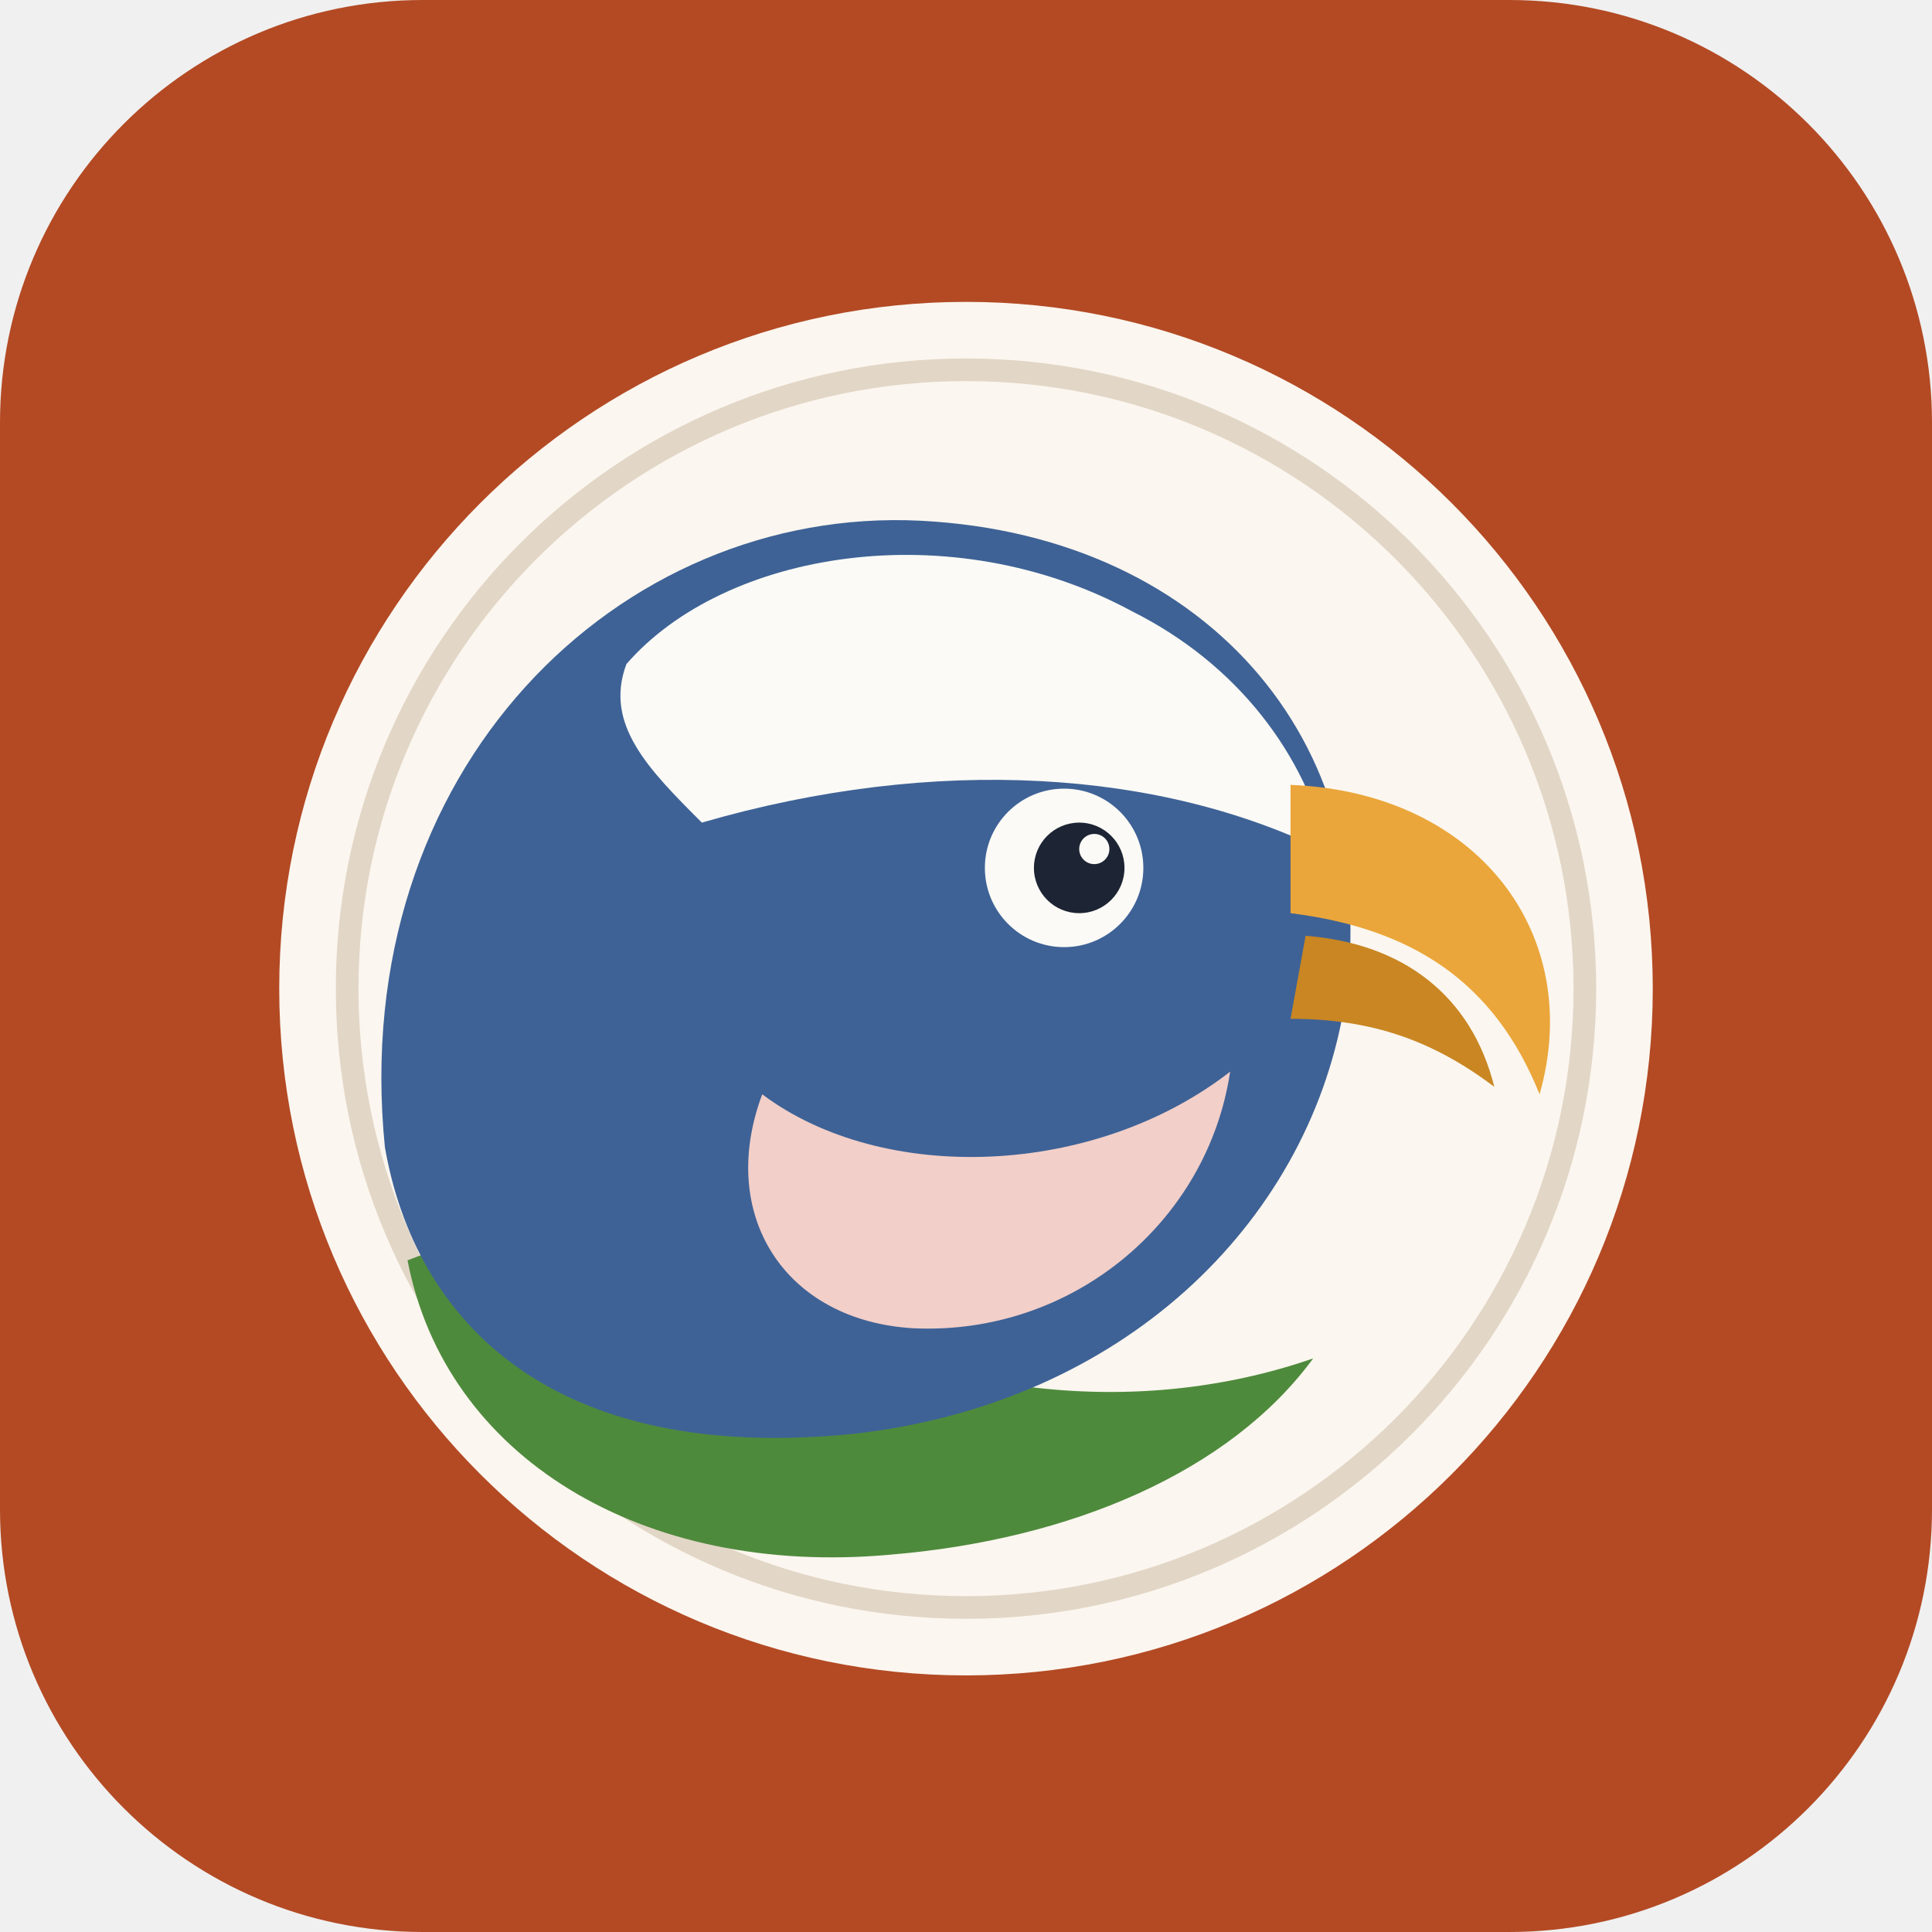
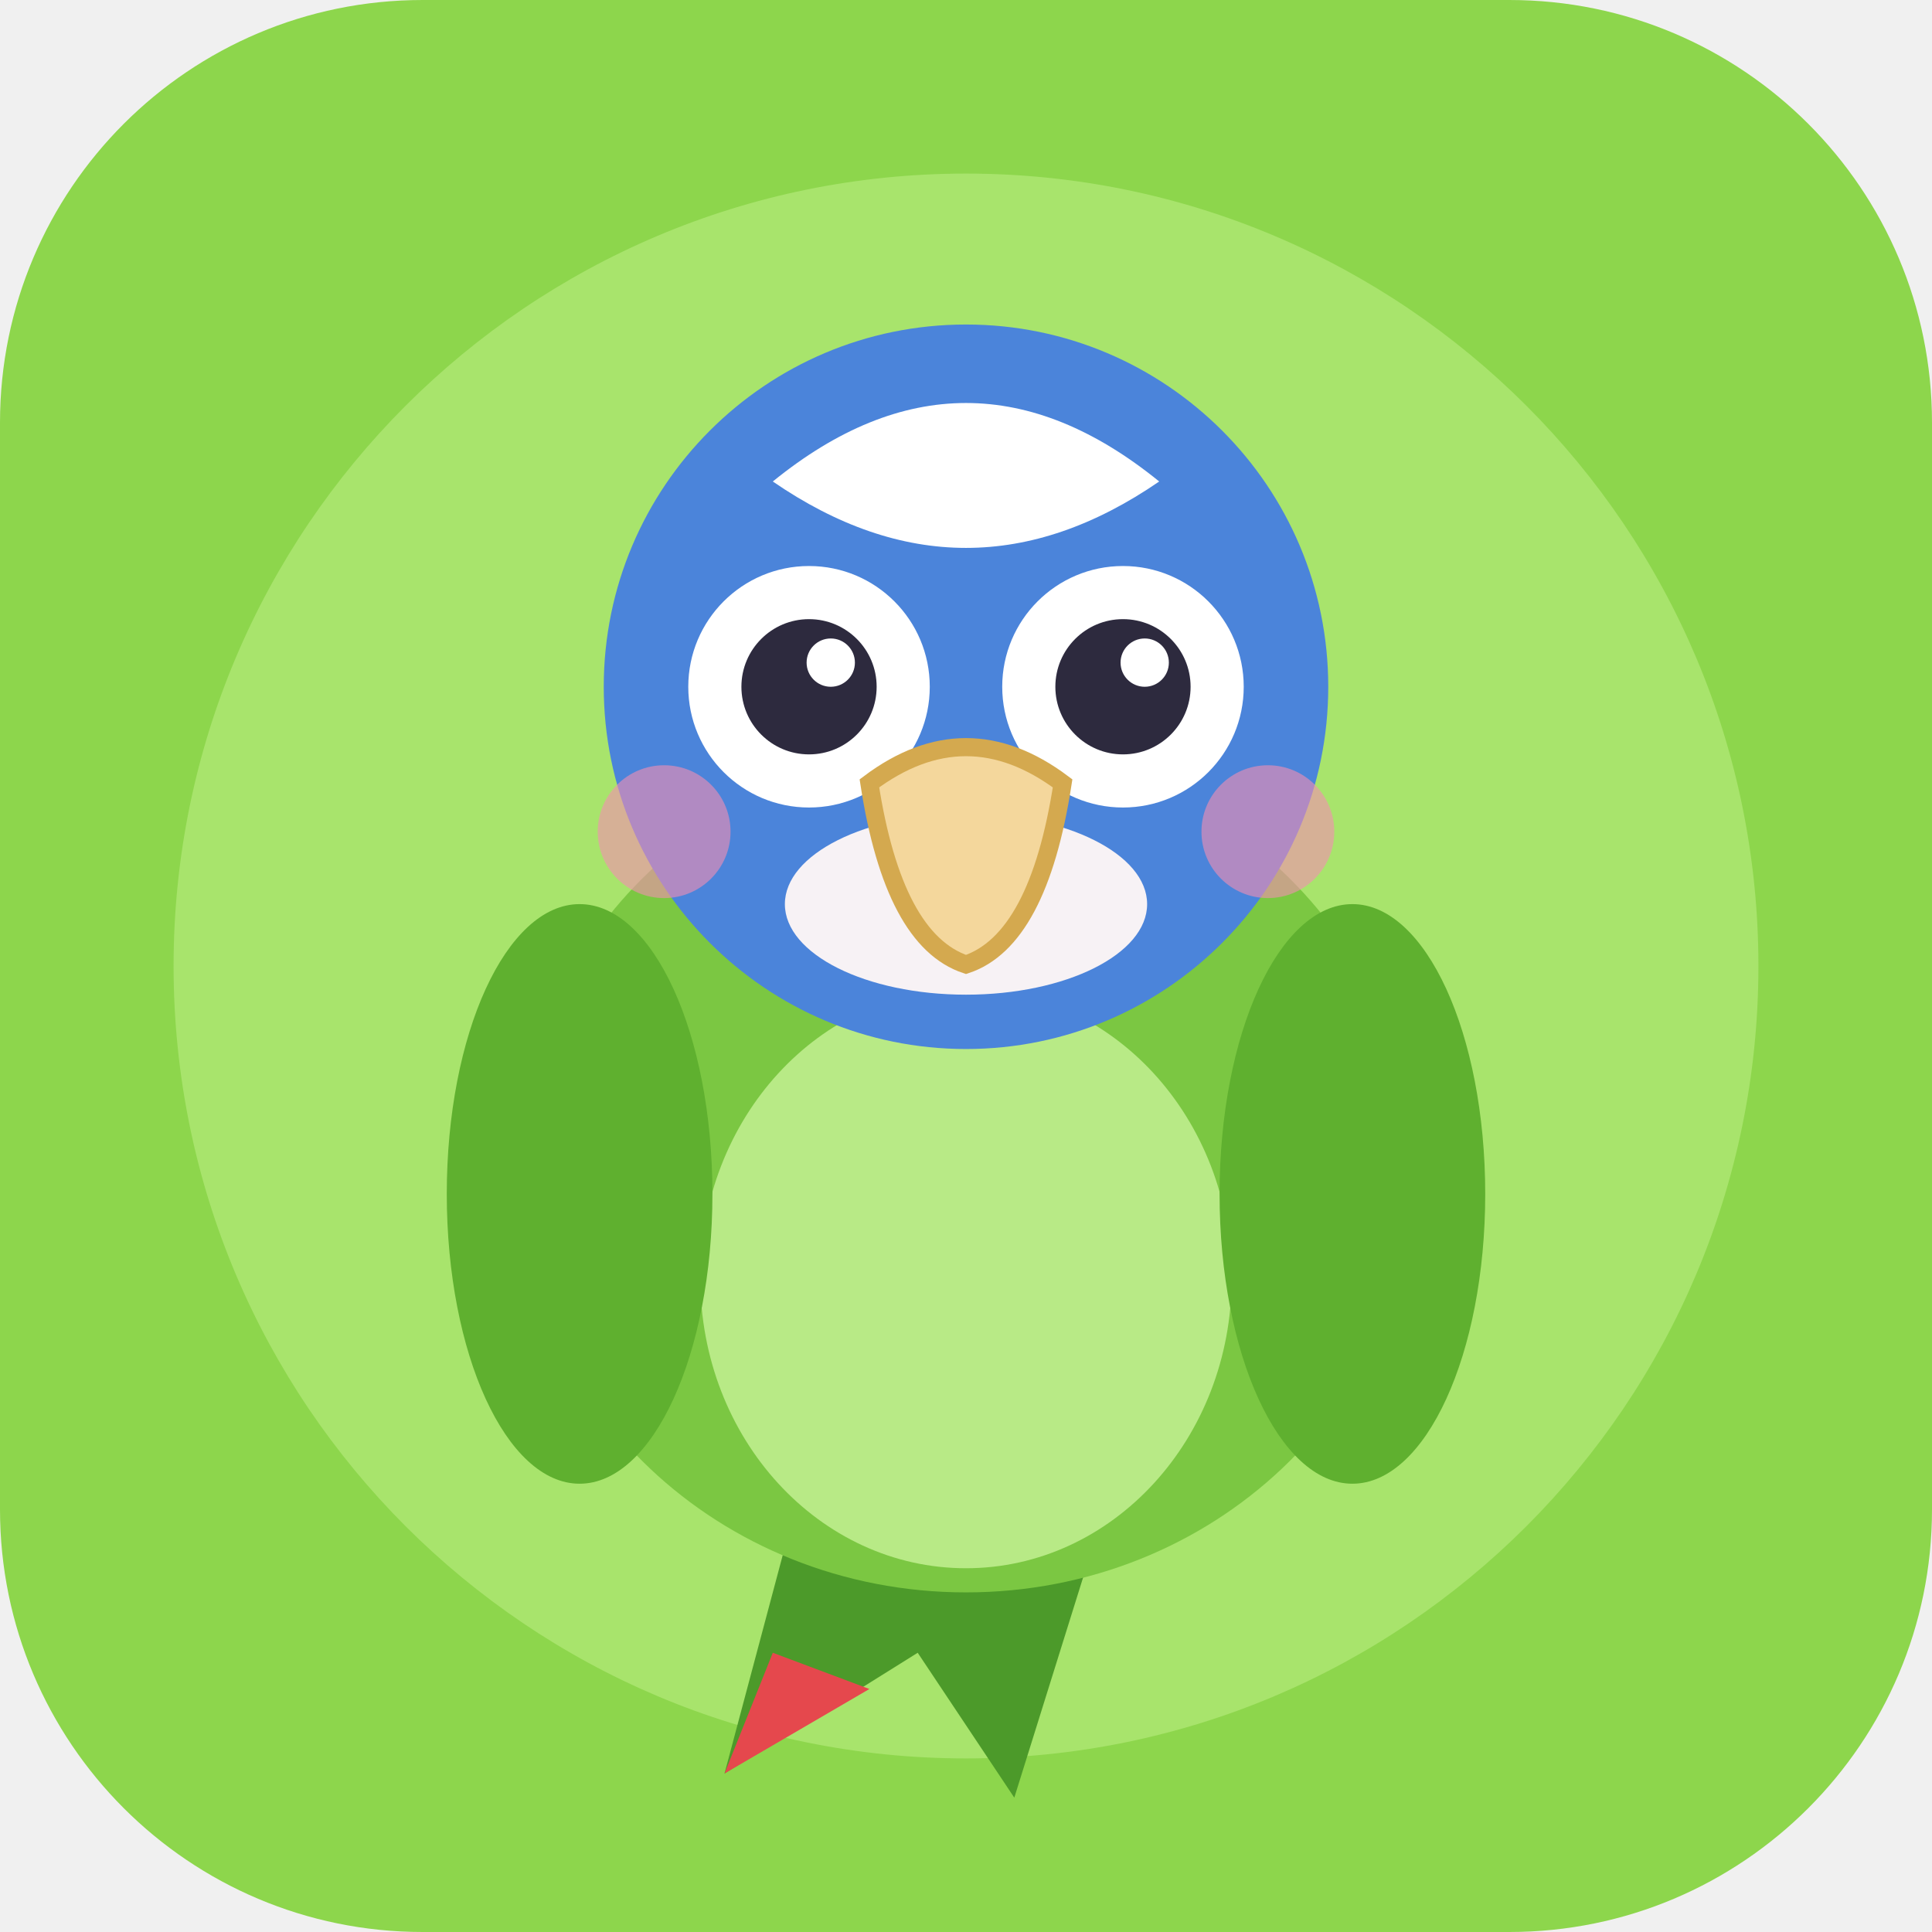
<svg xmlns="http://www.w3.org/2000/svg" viewBox="0 0 512 512">
-   <rect width="512" height="512" rx="112" fill="#b34a24" />
-   <circle cx="256" cy="262" r="182" fill="#fbf6ef" />
-   <circle cx="256" cy="262" r="164" fill="none" stroke="#e2d6c6" stroke-width="6" />
-   <g transform="translate(-24 4)">
-     <path d="M132 330c10 52 62 84 128 78 48-4 90-22 112-52-52 18-112 8-156-24-30-22-58-12-84-2z" fill="#4e8a3c" />
-     <path d="M126 300c-10-100 62-170 142-166 78 4 124 62 112 130-10 56-58 104-130 112-80 8-116-30-124-76z" fill="#3e6296" />
-     <path d="M190 172c26-30 86-40 134-14 28 14 46 38 52 64-44-22-104-26-166-8-14-14-26-26-20-42z" fill="#fbfaf6" />
-     <path d="M226 286c32 24 88 22 124-6-6 40-42 70-84 68-34-2-52-30-40-62z" fill="#f2cfc8" />
-     <path d="M366 204c50 2 78 40 66 82-12-30-34-44-66-48z" fill="#eaa63a" />
-     <path d="M370 244c26 2 44 16 50 40-16-12-32-18-54-18z" fill="#c98622" />
-     <circle cx="306" cy="226" r="21" fill="#fbfaf6" />
-     <circle cx="310" cy="226" r="12" fill="#1d2433" />
-     <circle cx="314" cy="221" r="4" fill="#fbfaf6" />
+   <rect width="512" height="512" rx="112" fill="#8dd64c" />
+   <circle cx="256" cy="256" r="210" fill="#a8e46c" />
+   <g transform="translate(32 22) scale(3.2)">
+     <path d="M58 110 L50 140 L66 130 L74 142 L84 110Z" fill="#4c9a2a" />
+     <path d="M54 130 L50 140 L62 133Z" fill="#e5484d" />
+     <ellipse cx="70" cy="90" rx="37" ry="35" fill="#7bc742" />
+     <ellipse cx="70" cy="99" rx="22" ry="24" fill="#b8ea86" />
+     <ellipse cx="38" cy="92" rx="11" ry="24" fill="#5fb02f" />
+     <ellipse cx="102" cy="92" rx="11" ry="24" fill="#5fb02f" />
+     <circle cx="70" cy="50" r="30" fill="#4b84da" />
+     <path d="M54 33 Q70 20 86 33 Q70 44 54 33Z" fill="#fff" />
+     <ellipse cx="70" cy="68" rx="15" ry="7.5" fill="#f7f2f5" />
+     <circle cx="45" cy="62" r="5.5" fill="#f58eb3" opacity=".6" />
+     <circle cx="95" cy="62" r="5.5" fill="#f58eb3" opacity=".6" />
+     <circle cx="57" cy="50" r="10" fill="#fff" />
+     <circle cx="83" cy="50" r="10" fill="#fff" />
+     <circle cx="57" cy="50" r="5.6" fill="#2d2a3e" />
+     <circle cx="83" cy="50" r="5.6" fill="#2d2a3e" />
+     <circle cx="58.8" cy="48" r="2" fill="#fff" />
+     <circle cx="84.8" cy="48" r="2" fill="#fff" />
+     <path d="M62 58 Q70 52 78 58 Q76 71 70 73 Q64 71 62 58Z" fill="#f4d79c" stroke="#d4a94f" stroke-width="1.5" />
  </g>
</svg>
